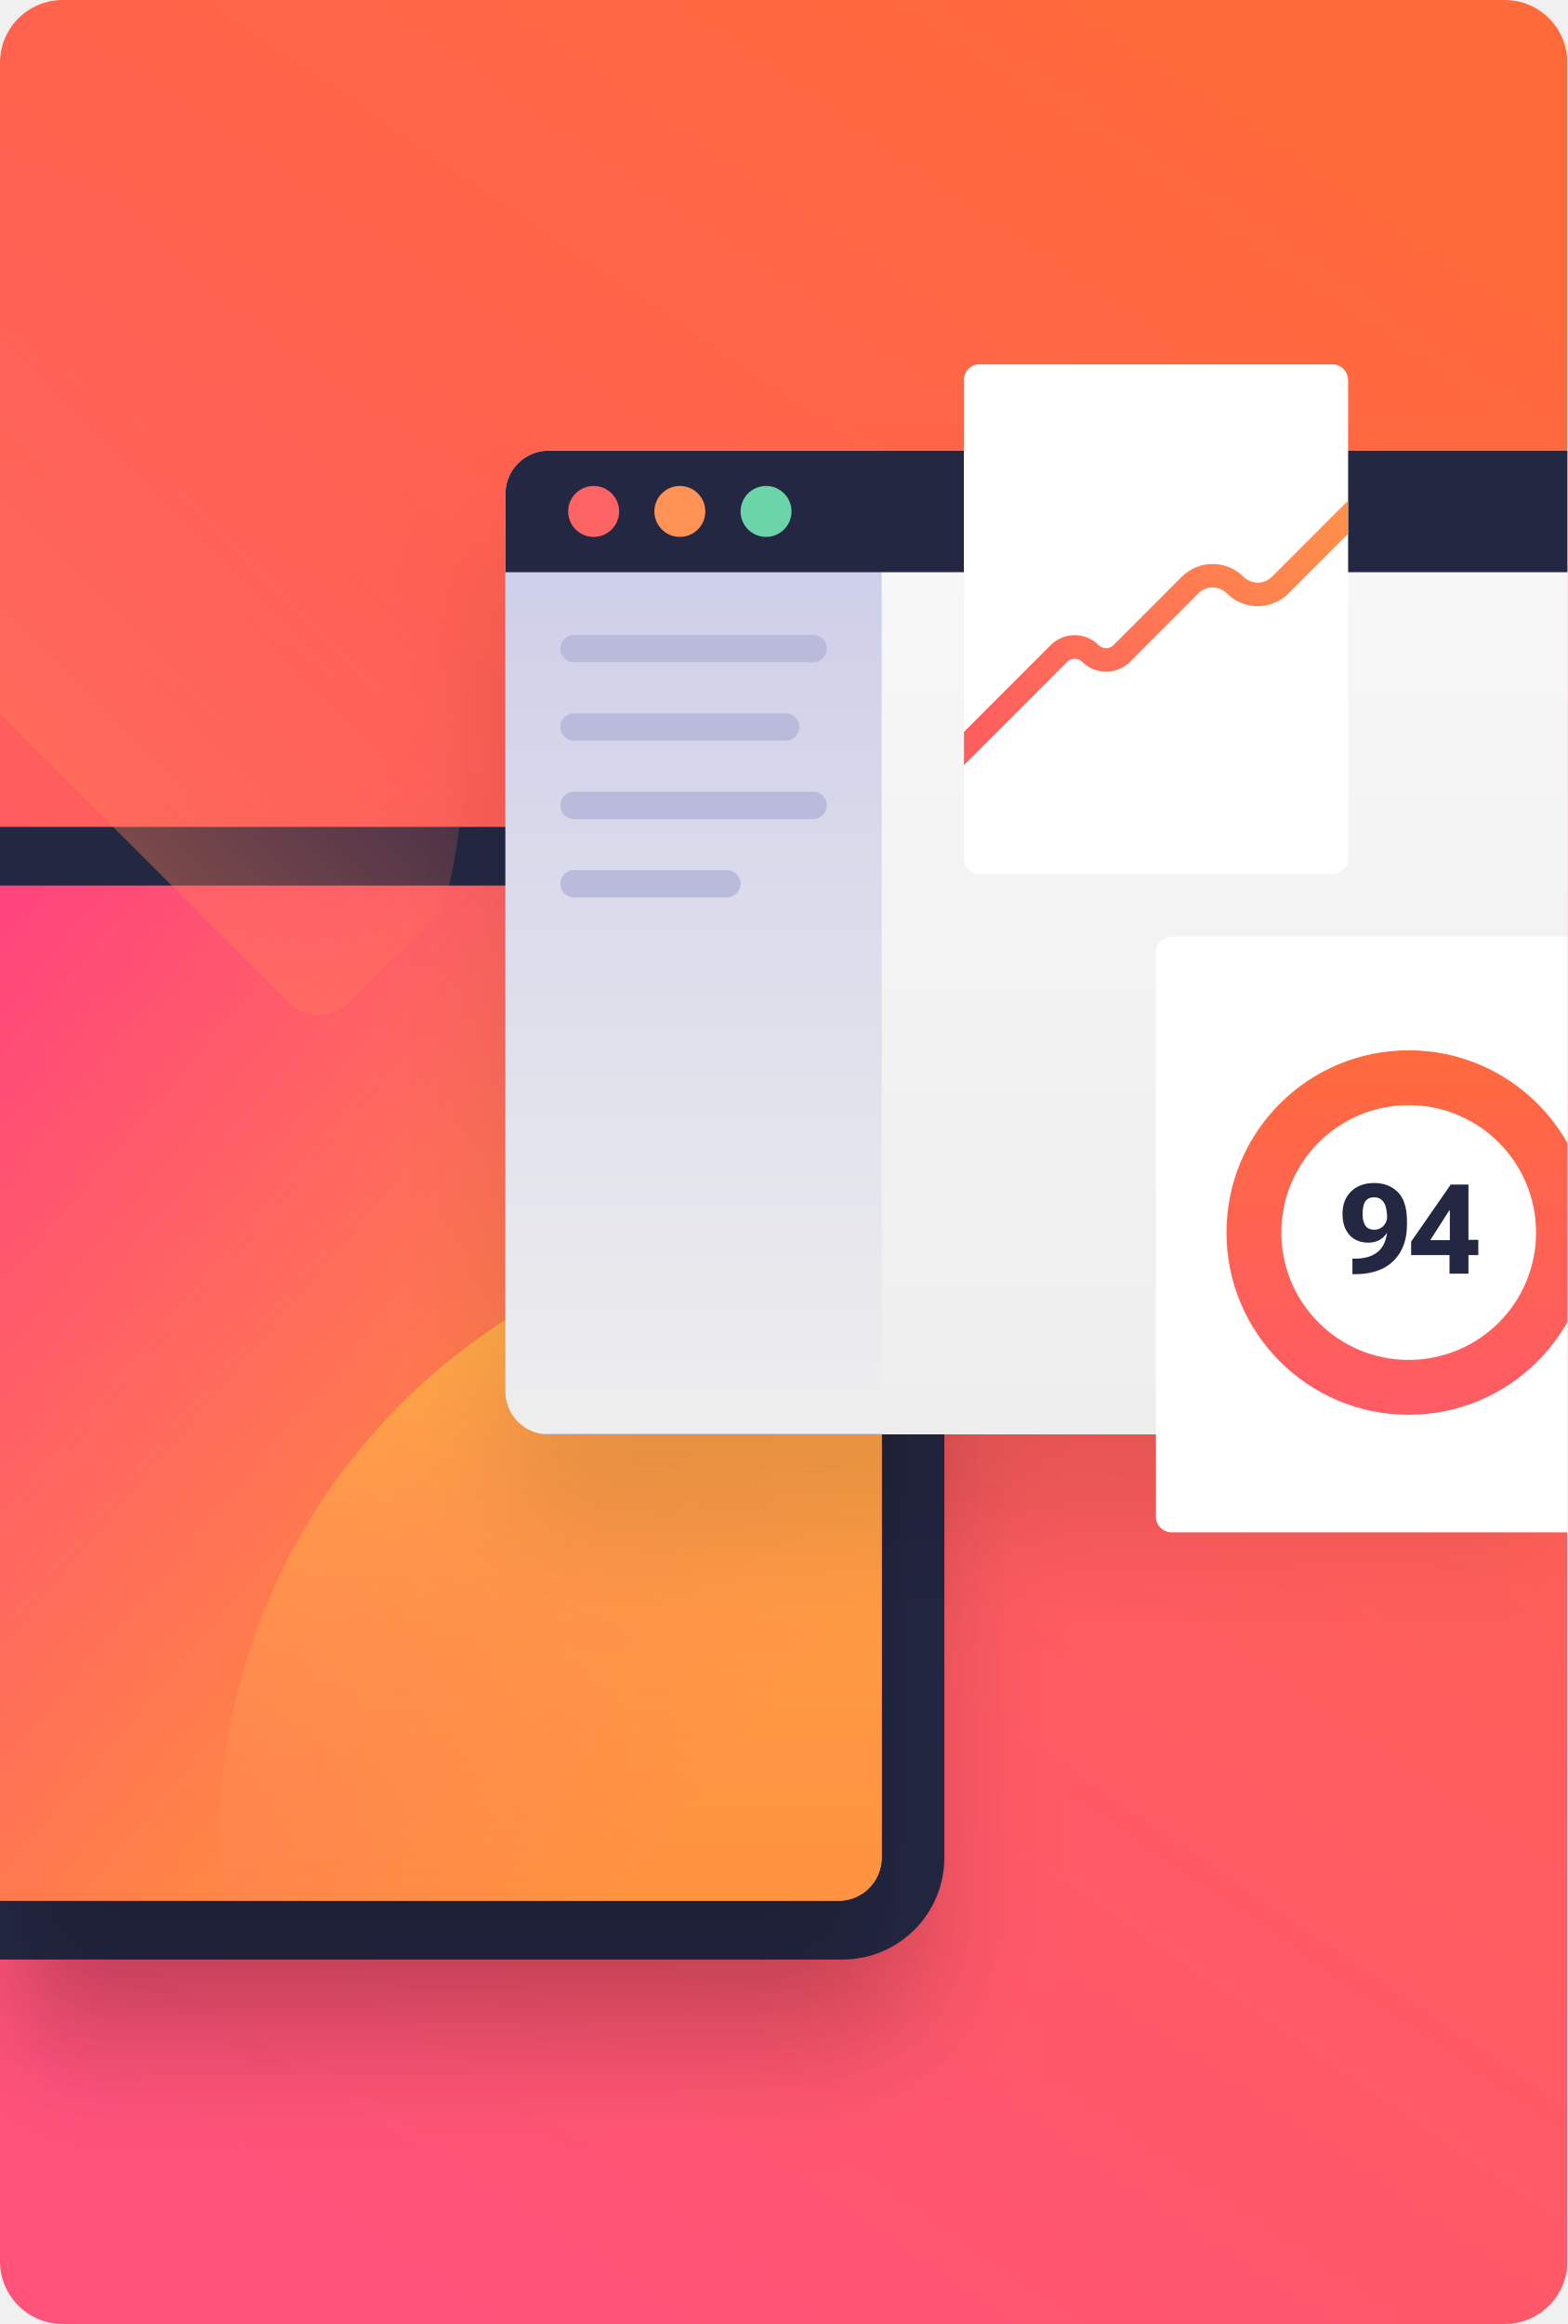
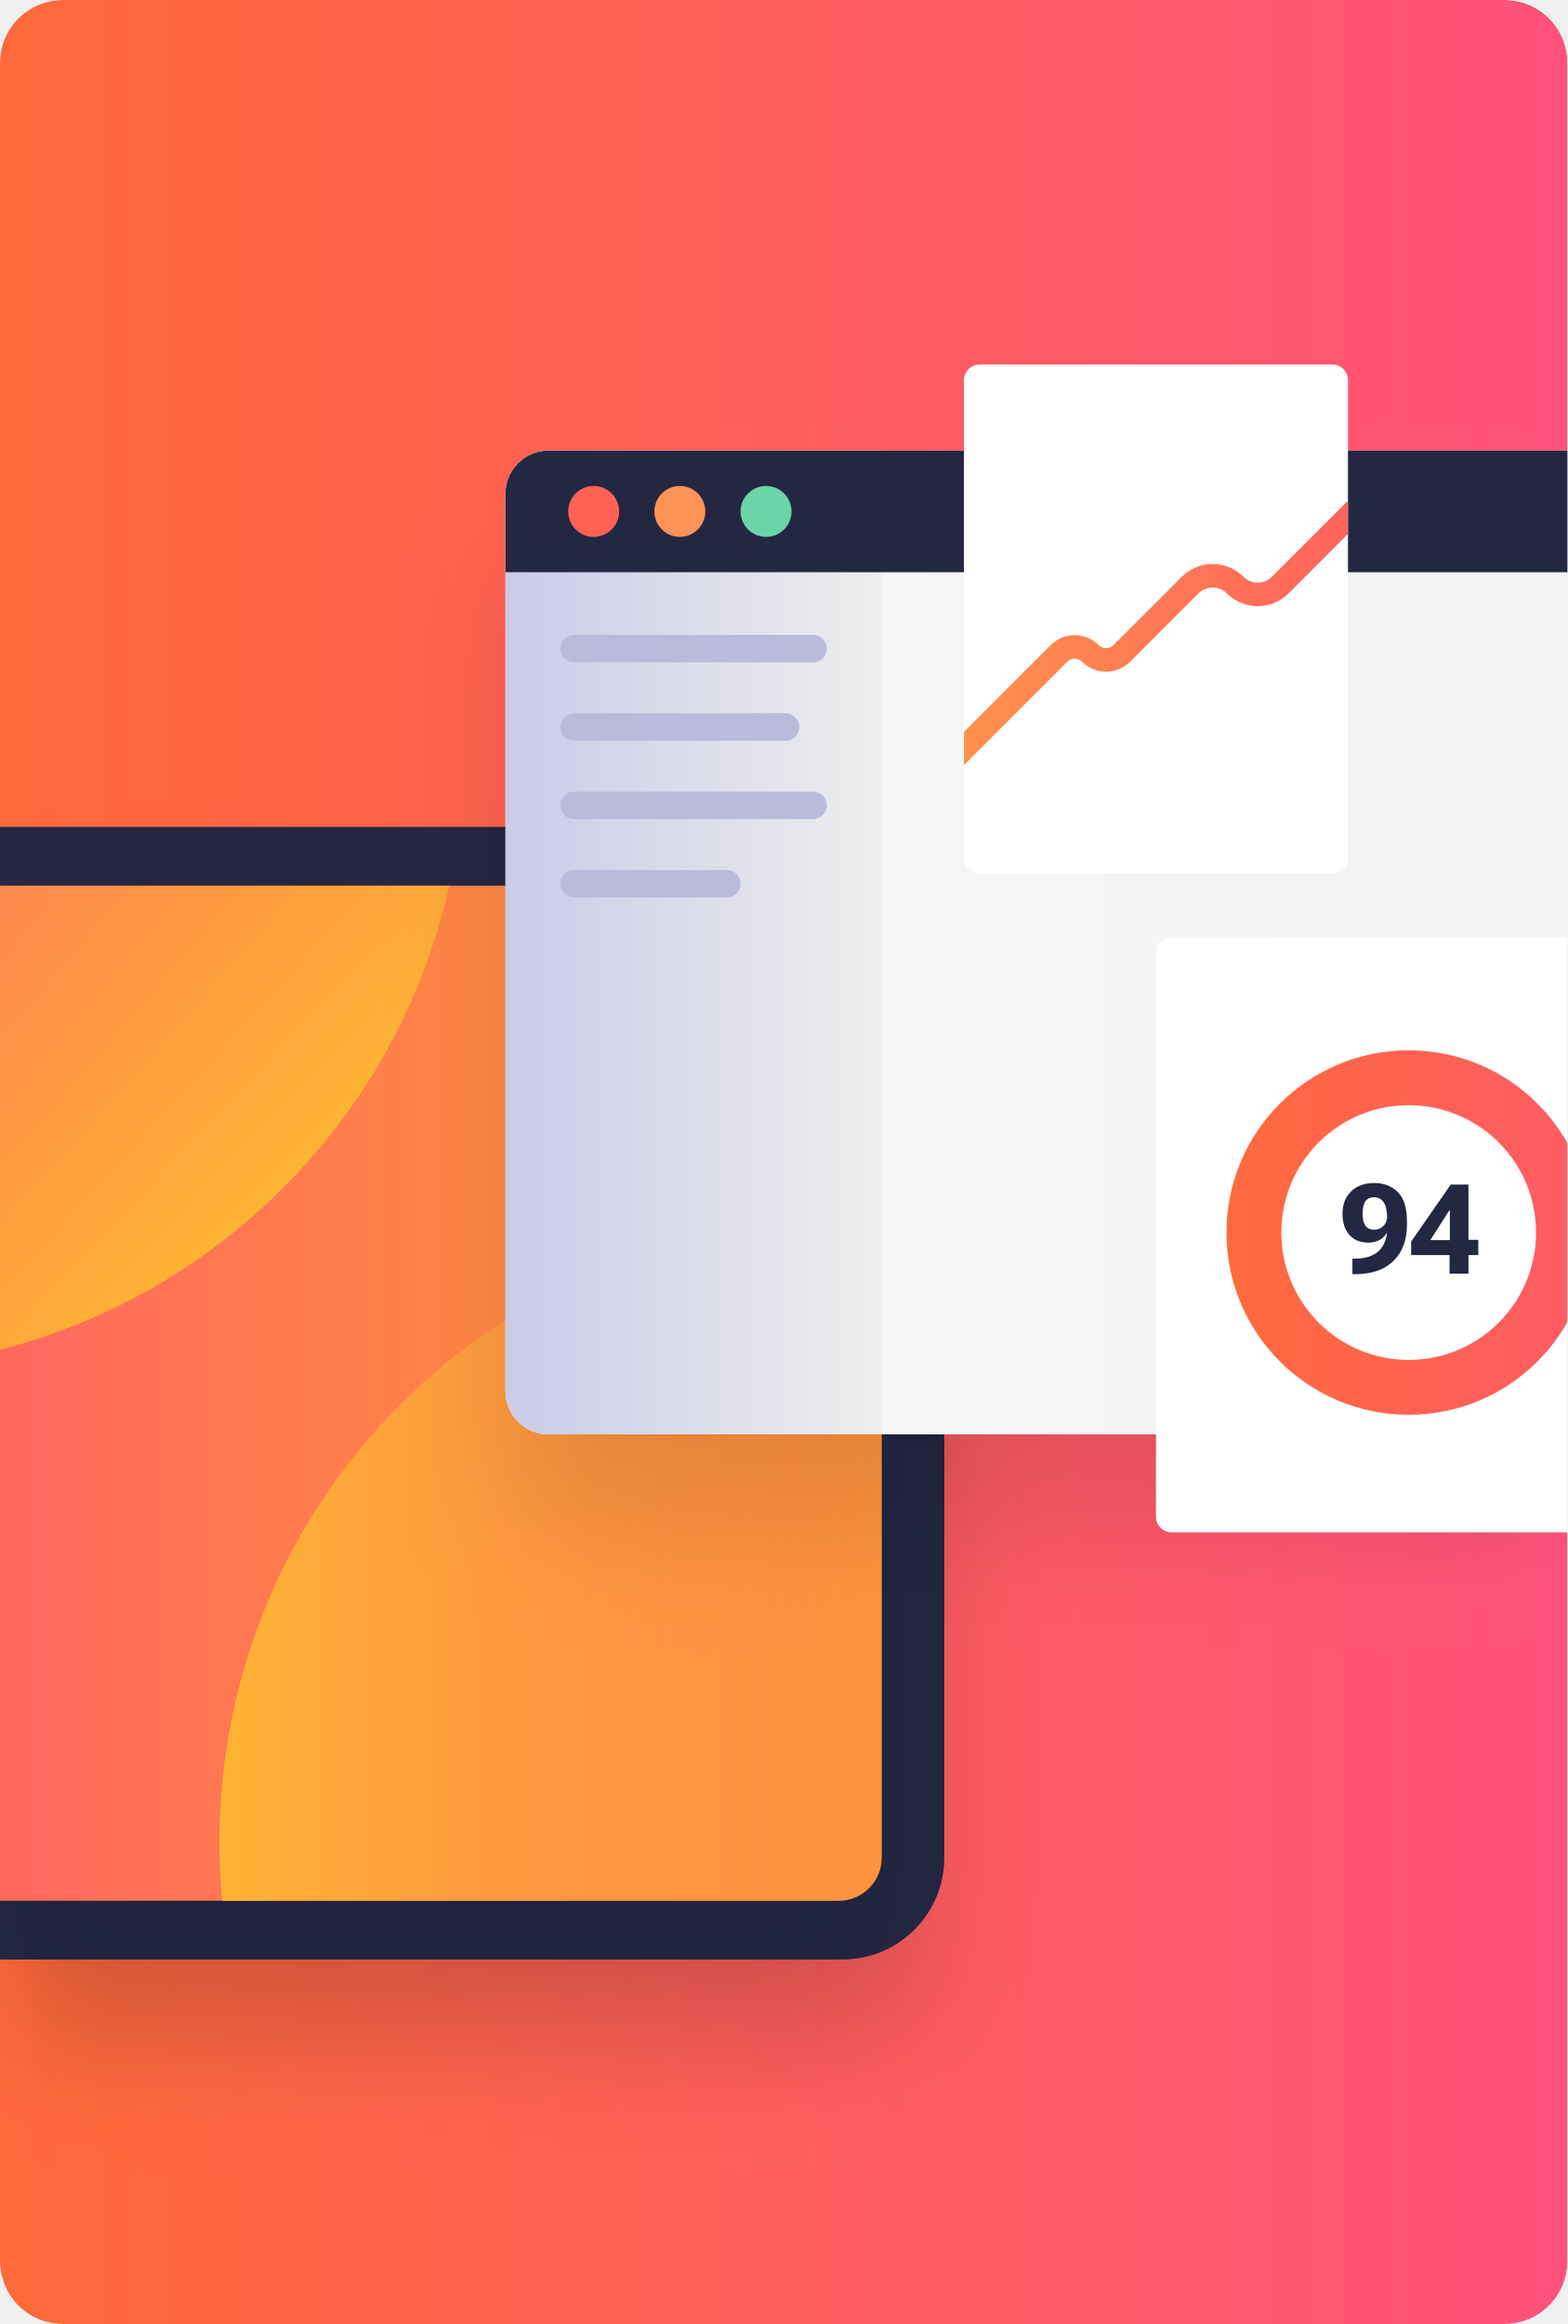
- <svg xmlns="http://www.w3.org/2000/svg" xmlns:xlink="http://www.w3.org/1999/xlink" width="400" height="593" viewBox="0 0 400 593">
+ <svg xmlns="http://www.w3.org/2000/svg" width="400" height="593" viewBox="0 0 400 593" fill="none">
+   <mask id="mask0_2073_1262" style="mask-type:alpha" maskUnits="userSpaceOnUse" x="0" y="0" width="400" height="593">
+     <rect width="400" height="593" rx="16" fill="url(#paint0_linear_2073_1262)" />
+   </mask>
+   <g mask="url(#mask0_2073_1262)">
+     <rect width="400" height="593" rx="16" fill="url(#paint1_linear_2073_1262)" />
+     <g filter="url(#filter0_d_2073_1262)">
+       <path d="M-192 237C-192 222.641 -180.359 211 -166 211H215C229.359 211 241 222.641 241 237V474C241 488.359 229.359 500 215 500H-166C-180.359 500 -192 488.359 -192 474V237Z" fill="#242742" />
+     </g>
+     <g filter="url(#filter1_d_2073_1262)">
+       <path d="M-176 237C-176 230.925 -171.075 226 -165 226H214C220.075 226 225 230.925 225 237V474C225 480.075 220.075 485 214 485H-165C-171.075 485 -176 480.075 -176 474V237Z" fill="url(#paint2_linear_2073_1262)" />
+     </g>
+     <mask id="mask1_2073_1262" style="mask-type:alpha" maskUnits="userSpaceOnUse" x="-176" y="226" width="401" height="259">
+       <path d="M-176 237C-176 230.925 -171.075 226 -165 226H214C220.075 226 225 230.925 225 237V474C225 480.075 220.075 485 214 485H-165C-171.075 485 -176 480.075 -176 474V237Z" fill="url(#paint3_linear_2073_1262)" />
+     </mask>
+     <g mask="url(#mask1_2073_1262)">
+       <circle cx="214" cy="470" r="158" fill="url(#paint4_linear_2073_1262)" />
+       <circle cx="-39.554" cy="191.446" r="158" transform="rotate(-135 -39.5542 191.446)" fill="url(#paint5_linear_2073_1262)" />
+     </g>
+     <g filter="url(#filter2_d_2073_1262)">
+       <path d="M129 126C129 119.925 133.925 115 140 115H551C557.075 115 562 119.925 562 126V355C562 361.075 557.075 366 551 366H140C133.925 366 129 361.075 129 355V126Z" fill="url(#paint6_linear_2073_1262)" />
+     </g>
+     <path d="M129 126C129 119.925 133.925 115 140 115H225V366H140C133.925 366 129 361.075 129 355V126Z" fill="url(#paint7_linear_2073_1262)" />
+     <path d="M143 165.5C143 163.567 144.567 162 146.5 162H207.5C209.433 162 211 163.567 211 165.5C211 167.433 209.433 169 207.5 169H146.5C144.567 169 143 167.433 143 165.5Z" fill="#BABBDB" />
+     <path d="M143 185.5C143 183.567 144.567 182 146.5 182H200.5C202.433 182 204 183.567 204 185.5C204 187.433 202.433 189 200.5 189H146.5C144.567 189 143 187.433 143 185.5Z" fill="#BABBDB" />
+     <path d="M143 205.5C143 203.567 144.567 202 146.5 202H207.5C209.433 202 211 203.567 211 205.5C211 207.433 209.433 209 207.5 209H146.5C144.567 209 143 207.433 143 205.5Z" fill="#BABBDB" />
+     <path d="M143 225.5C143 223.567 144.567 222 146.5 222H185.5C187.433 222 189 223.567 189 225.5C189 227.433 187.433 229 185.5 229H146.5C144.567 229 143 227.433 143 225.5Z" fill="#BABBDB" />
+     <path d="M129 126C129 119.925 133.925 115 140 115H551C557.075 115 562 119.925 562 126V146H129V126Z" fill="#242742" />
+     <circle cx="151.5" cy="130.5" r="6.5" fill="#FF6155" />
+     <circle cx="173.5" cy="130.5" r="6.5" fill="#FF9255" />
+     <circle cx="195.5" cy="130.5" r="6.5" fill="#6BD5A8" />
+     <path d="M246 97C246 94.791 247.791 93 250 93H340C342.209 93 344 94.791 344 97V219C344 221.209 342.209 223 340 223H250C247.791 223 246 221.209 246 219V97Z" fill="white" />
+     <mask id="mask2_2073_1262" style="mask-type:alpha" maskUnits="userSpaceOnUse" x="246" y="93" width="98" height="130">
+       <path d="M246 97C246 94.791 247.791 93 250 93H340C342.209 93 344 94.791 344 97V219C344 221.209 342.209 223 340 223H250C247.791 223 246 221.209 246 219V97Z" fill="white" />
+     </mask>
+     <g mask="url(#mask2_2073_1262)">
+       <path fill-rule="evenodd" clip-rule="evenodd" d="M354.121 121.878C355.293 123.049 355.293 124.949 354.122 126.121L328.847 151.411C324.499 155.762 317.446 155.762 313.098 151.411C311.094 149.406 307.842 149.406 305.838 151.411L288.406 168.853C285.021 172.241 279.53 172.241 276.144 168.853C275.102 167.811 273.412 167.811 272.37 168.853L240.122 201.121C238.951 202.293 237.051 202.293 235.879 201.122C234.707 199.951 234.707 198.051 235.878 196.879L268.126 164.612C271.511 161.224 277.002 161.224 280.388 164.612C281.43 165.655 283.12 165.655 284.162 164.612L301.594 147.17C305.942 142.819 312.994 142.819 317.342 147.17C319.347 149.176 322.598 149.176 324.603 147.17L349.878 121.879C351.049 120.707 352.949 120.707 354.121 121.878Z" fill="url(#paint8_linear_2073_1262)" />
+     </g>
+     <path d="M295 243C295 240.791 296.791 239 299 239H419C421.209 239 423 240.791 423 243V387C423 389.209 421.209 391 419 391H299C296.791 391 295 389.209 295 387V243Z" fill="white" />
+     <path fill-rule="evenodd" clip-rule="evenodd" d="M359.5 347C377.449 347 392 332.449 392 314.5C392 296.551 377.449 282 359.5 282C341.551 282 327 296.551 327 314.5C327 332.449 341.551 347 359.5 347ZM359.5 361C385.181 361 406 340.181 406 314.5C406 288.819 385.181 268 359.5 268C333.819 268 313 288.819 313 314.5C313 340.181 333.819 361 359.5 361Z" fill="url(#paint9_linear_2073_1262)" />
+     <path d="M342.609 309.719C342.609 311.99 343.198 313.786 344.375 315.109C345.552 316.422 347.156 317.078 349.188 317.078C351.073 317.078 352.547 316.406 353.609 315.062C354.682 313.719 355.219 312.042 355.219 310.031H354.047C354.047 311.177 353.729 312.089 353.094 312.766C352.458 313.443 351.667 313.781 350.719 313.781C349.708 313.781 348.958 313.443 348.469 312.766C347.979 312.078 347.734 311.073 347.734 309.75C347.734 308.24 347.979 307.156 348.469 306.5C348.969 305.833 349.708 305.5 350.688 305.5C351.74 305.5 352.557 305.932 353.141 306.797C353.724 307.661 354.016 309.208 354.016 311.438L354.156 312.062C354.156 315.365 353.432 317.708 351.984 319.094C350.536 320.479 348.49 321.167 345.844 321.156H345.141V325.125H345.953C350.203 325.083 353.448 323.932 355.688 321.672C357.938 319.401 359.062 316.344 359.062 312.5V311.688C359.062 308.229 358.286 305.729 356.734 304.188C355.182 302.635 353.177 301.859 350.719 301.859C348.25 301.859 346.281 302.573 344.812 304C343.344 305.427 342.609 307.333 342.609 309.719Z" fill="#242742" />
+     <path d="M369.922 325H374.75V302.25H370.234L360.125 316.812V320.25H377.266V316.359H372.328L371.516 316.438H365.016L369.844 308.875H370V318.469L369.922 319.016V325Z" fill="#242742" />
+   </g>
  <defs>
-     <linearGradient id="b" x1="72.75%" x2="27.25%" y1="0%" y2="100%">
-       <stop offset="0%" stop-color="#FF6A3A" />
-       <stop offset="100%" stop-color="#FF527B" />
+     <filter id="filter0_d_2073_1262" x="-224" y="203" width="497" height="353" filterUnits="userSpaceOnUse" color-interpolation-filters="sRGB">
+       <feFlood flood-opacity="0" result="BackgroundImageFix" />
+       <feColorMatrix in="SourceAlpha" type="matrix" values="0 0 0 0 0 0 0 0 0 0 0 0 0 0 0 0 0 0 127 0" result="hardAlpha" />
+       <feOffset dy="24" />
+       <feGaussianBlur stdDeviation="16" />
+       <feComposite in2="hardAlpha" operator="out" />
+       <feColorMatrix type="matrix" values="0 0 0 0 0 0 0 0 0 0 0 0 0 0 0 0 0 0 0.1 0" />
+       <feBlend mode="normal" in2="BackgroundImageFix" result="effect1_dropShadow_2073_1262" />
+       <feBlend mode="normal" in="SourceGraphic" in2="effect1_dropShadow_2073_1262" result="shape" />
+     </filter>
+     <filter id="filter1_d_2073_1262" x="-208" y="218" width="465" height="323" filterUnits="userSpaceOnUse" color-interpolation-filters="sRGB">
+       <feFlood flood-opacity="0" result="BackgroundImageFix" />
+       <feColorMatrix in="SourceAlpha" type="matrix" values="0 0 0 0 0 0 0 0 0 0 0 0 0 0 0 0 0 0 127 0" result="hardAlpha" />
+       <feOffset dy="24" />
+       <feGaussianBlur stdDeviation="16" />
+       <feComposite in2="hardAlpha" operator="out" />
+       <feColorMatrix type="matrix" values="0 0 0 0 0 0 0 0 0 0 0 0 0 0 0 0 0 0 0.1 0" />
+       <feBlend mode="normal" in2="BackgroundImageFix" result="effect1_dropShadow_2073_1262" />
+       <feBlend mode="normal" in="SourceGraphic" in2="effect1_dropShadow_2073_1262" result="shape" />
+     </filter>
+     <filter id="filter2_d_2073_1262" x="97" y="107" width="497" height="315" filterUnits="userSpaceOnUse" color-interpolation-filters="sRGB">
+       <feFlood flood-opacity="0" result="BackgroundImageFix" />
+       <feColorMatrix in="SourceAlpha" type="matrix" values="0 0 0 0 0 0 0 0 0 0 0 0 0 0 0 0 0 0 127 0" result="hardAlpha" />
+       <feOffset dy="24" />
+       <feGaussianBlur stdDeviation="16" />
+       <feComposite in2="hardAlpha" operator="out" />
+       <feColorMatrix type="matrix" values="0 0 0 0 0 0 0 0 0 0 0 0 0 0 0 0 0 0 0.1 0" />
+       <feBlend mode="normal" in2="BackgroundImageFix" result="effect1_dropShadow_2073_1262" />
+       <feBlend mode="normal" in="SourceGraphic" in2="effect1_dropShadow_2073_1262" result="shape" />
+     </filter>
+     <linearGradient id="paint0_linear_2073_1262" x1="400" y1="-3.21644e-05" x2="-8.15816e-06" y2="593" gradientUnits="userSpaceOnUse">
+       <stop stop-color="#FF6A3A" />
+       <stop offset="1" stop-color="#FF527B" />
    </linearGradient>
-     <linearGradient id="h" x1="22.319%" x2="99.127%" y1="28.497%" y2="70.858%">
-       <stop offset="0%" stop-color="#FF3E83" />
-       <stop offset="100%" stop-color="#FF9F2E" />
+     <linearGradient id="paint1_linear_2073_1262" x1="0" y1="296.5" x2="400" y2="296.5" gradientUnits="userSpaceOnUse">
+       <stop stop-color="#FF6A3A" />
+       <stop offset="1" stop-color="#FF527B" />
    </linearGradient>
-     <linearGradient id="k" x1="50%" x2="50%" y1="0%" y2="100%">
-       <stop offset="0%" stop-color="#FFB443" />
-       <stop offset="100%" stop-color="#FF5B64" stop-opacity="0" />
+     <linearGradient id="paint2_linear_2073_1262" x1="-176" y1="355.5" x2="225" y2="355.5" gradientUnits="userSpaceOnUse">
+       <stop stop-color="#FF3E83" />
+       <stop offset="1" stop-color="#FF9F2E" />
    </linearGradient>
-     <linearGradient id="o" x1="50%" x2="50%" y1="0%" y2="100%">
-       <stop offset="0%" stop-color="#F8F8F8" />
-       <stop offset="100%" stop-color="#EEE" />
+     <linearGradient id="paint3_linear_2073_1262" x1="-86.5" y1="222" x2="221.5" y2="485" gradientUnits="userSpaceOnUse">
+       <stop stop-color="#FF3E83" />
+       <stop offset="1" stop-color="#FF9F2E" />
    </linearGradient>
-     <linearGradient id="p" x1="50%" x2="50%" y1="0%" y2="100%">
-       <stop offset="0%" stop-color="#CACBE8" />
-       <stop offset="100%" stop-color="#EEE" />
-       <stop offset="100%" stop-color="#CACBE8" />
+     <linearGradient id="paint4_linear_2073_1262" x1="56" y1="470" x2="372" y2="470" gradientUnits="userSpaceOnUse">
+       <stop stop-color="#FFB433" />
+       <stop offset="1" stop-color="#FF5B64" stop-opacity="0" />
    </linearGradient>
-     <linearGradient id="r" x1="97.791%" x2="7.729%" y1="26.944%" y2="71.879%">
-       <stop offset="0%" stop-color="#FF9049" />
-       <stop offset="100%" stop-color="#FF5E5E" />
+     <linearGradient id="paint5_linear_2073_1262" x1="-197.554" y1="191.446" x2="118.446" y2="191.446" gradientUnits="userSpaceOnUse">
+       <stop stop-color="#FFB433" />
+       <stop offset="1" stop-color="#FF5B64" stop-opacity="0" />
    </linearGradient>
-     <linearGradient id="t" x1="50%" x2="50%" y1="0%" y2="100%">
-       <stop offset="0%" stop-color="#FF6A3D" />
-       <stop offset="100%" stop-color="#FF5B66" />
+     <linearGradient id="paint6_linear_2073_1262" x1="129" y1="240.5" x2="562" y2="240.5" gradientUnits="userSpaceOnUse">
+       <stop stop-color="#F8F8F8" />
+       <stop offset="1" stop-color="#EEEEEE" />
    </linearGradient>
-     <path id="e" d="M0 26C0 11.64 11.64 0 26 0h381c14.36 0 26 11.64 26 26v237c0 14.36-11.64 26-26 26H26c-14.36 0-26-11.64-26-26V26Z" />
-     <path id="g" d="M0 11C0 4.925 4.925 0 11 0h379c6.075 0 11 4.925 11 11v237c0 6.075-4.925 11-11 11H11c-6.075 0-11-4.925-11-11V11Z" />
-     <path id="i" d="M0 11C0 4.925 4.925 0 11 0h379c6.075 0 11 4.925 11 11v237c0 6.075-4.925 11-11 11H11c-6.075 0-11-4.925-11-11V11Z" />
-     <path id="n" d="M0 11C0 4.925 4.925 0 11 0h411c6.075 0 11 4.925 11 11v229c0 6.075-4.925 11-11 11H11c-6.075 0-11-4.925-11-11V11Z" />
-     <path id="q" d="M0 4a4 4 0 0 1 4-4h90a4 4 0 0 1 4 4v122a4 4 0 0 1-4 4H4a4 4 0 0 1-4-4V4Z" />
-     <filter id="d" width="127.7%" height="141.5%" x="-13.9%" y="-12.5%" filterUnits="objectBoundingBox">
-       <feOffset dy="24" in="SourceAlpha" result="shadowOffsetOuter1" />
-       <feGaussianBlur in="shadowOffsetOuter1" result="shadowBlurOuter1" stdDeviation="16" />
-       <feColorMatrix in="shadowBlurOuter1" values="0 0 0 0 0 0 0 0 0 0 0 0 0 0 0 0 0 0 0.1 0" />
-     </filter>
-     <filter id="f" width="129.9%" height="146.3%" x="-15%" y="-13.9%" filterUnits="objectBoundingBox">
-       <feOffset dy="24" in="SourceAlpha" result="shadowOffsetOuter1" />
-       <feGaussianBlur in="shadowOffsetOuter1" result="shadowBlurOuter1" stdDeviation="16" />
-       <feColorMatrix in="shadowBlurOuter1" values="0 0 0 0 0 0 0 0 0 0 0 0 0 0 0 0 0 0 0.1 0" />
-     </filter>
-     <filter id="j" width="129.9%" height="146.3%" x="-15%" y="-13.9%" filterUnits="objectBoundingBox">
-       <feOffset dy="24" in="SourceAlpha" result="shadowOffsetOuter1" />
-       <feGaussianBlur in="shadowOffsetOuter1" result="shadowBlurOuter1" stdDeviation="16" />
-       <feColorMatrix in="shadowBlurOuter1" values="0 0 0 0 0 0 0 0 0 0 0 0 0 0 0 0 0 0 0.1 0" />
-     </filter>
-     <filter id="m" width="127.7%" height="147.8%" x="-13.9%" y="-14.3%" filterUnits="objectBoundingBox">
-       <feOffset dy="24" in="SourceAlpha" result="shadowOffsetOuter1" />
-       <feGaussianBlur in="shadowOffsetOuter1" result="shadowBlurOuter1" stdDeviation="16" />
-       <feColorMatrix in="shadowBlurOuter1" values="0 0 0 0 0 0 0 0 0 0 0 0 0 0 0 0 0 0 0.1 0" />
-     </filter>
-     <rect id="a" width="400" height="593" x="0" y="0" rx="16" />
+     <linearGradient id="paint7_linear_2073_1262" x1="129" y1="240.5" x2="225" y2="240.5" gradientUnits="userSpaceOnUse">
+       <stop stop-color="#CACBE8" />
+       <stop offset="1" stop-color="#EEEEEE" />
+     </linearGradient>
+     <linearGradient id="paint8_linear_2073_1262" x1="235" y1="161.5" x2="355" y2="161.5" gradientUnits="userSpaceOnUse">
+       <stop stop-color="#FF9649" />
+       <stop offset="1" stop-color="#FF5E5E" />
+     </linearGradient>
+     <linearGradient id="paint9_linear_2073_1262" x1="313" y1="314.5" x2="406" y2="314.5" gradientUnits="userSpaceOnUse">
+       <stop stop-color="#FF6A3D" />
+       <stop offset="1" stop-color="#FF5B66" />
+     </linearGradient>
  </defs>
-   <g fill="none" fill-rule="evenodd">
-     <mask id="c" fill="#fff">
-       <use xlink:href="#a" />
-     </mask>
-     <rect width="400" height="593" rx="16" />
-     <path fill="url(#b)" fill-rule="nonzero" d="M0 0h400v593H0z" mask="url(#c)" />
-     <g mask="url(#c)">
-       <g fill-rule="nonzero" transform="translate(-192 211)">
-         <use xlink:href="#e" fill="#000" filter="url(#d)" />
-         <use xlink:href="#e" fill="#242742" />
-       </g>
-       <g transform="translate(-176 226)">
-         <g fill-rule="nonzero">
-           <use xlink:href="#g" fill="#000" filter="url(#f)" />
-           <use xlink:href="#g" fill="url(#h)" />
-         </g>
-         <mask id="l" fill="#fff">
-           <use xlink:href="#i" />
-         </mask>
-         <g fill-rule="nonzero">
-           <use xlink:href="#i" fill="#000" filter="url(#j)" />
-           <use xlink:href="#i" fill="url(#h)" />
-         </g>
-         <circle cx="390" cy="244" r="158" fill="url(#k)" fill-rule="nonzero" mask="url(#l)" />
-         <circle cx="136.446" cy="-34.554" r="158" fill="url(#k)" fill-rule="nonzero" mask="url(#l)" transform="rotate(-135 136.446 -34.554)" />
-       </g>
-       <g fill-rule="nonzero" transform="translate(129 115)">
-         <use xlink:href="#n" fill="#000" filter="url(#m)" />
-         <use xlink:href="#n" fill="url(#o)" />
-         <path fill="url(#p)" d="M0 11C0 4.925 4.925 0 11 0h85v251H11c-6.075 0-11-4.925-11-11V11Z" />
-         <path fill="#BABBDB" d="M14 50.5a3.5 3.5 0 0 1 3.5-3.5h61a3.5 3.5 0 0 1 0 7h-61a3.5 3.5 0 0 1-3.5-3.5Zm0 20a3.5 3.5 0 0 1 3.5-3.5h54a3.5 3.5 0 0 1 0 7h-54a3.5 3.5 0 0 1-3.5-3.5Zm0 20a3.5 3.5 0 0 1 3.5-3.5h61a3.5 3.5 0 0 1 0 7h-61a3.5 3.5 0 0 1-3.5-3.5Zm0 20a3.5 3.5 0 0 1 3.5-3.5h39a3.5 3.5 0 1 1 0 7h-39a3.5 3.5 0 0 1-3.5-3.5Z" />
-         <path fill="#242742" d="M0 11C0 4.925 4.925 0 11 0h411c6.075 0 11 4.925 11 11v20H0V11Z" />
-         <g transform="translate(16 9)">
-           <circle cx="6.5" cy="6.5" r="6.5" fill="#FF6464" />
-           <circle cx="28.5" cy="6.5" r="6.5" fill="#FF9255" />
-           <circle cx="50.5" cy="6.5" r="6.5" fill="#6BD4A8" />
-         </g>
-       </g>
-       <g transform="translate(246 93)">
-         <path fill="#FFF" fill-rule="nonzero" d="M0 4a4 4 0 0 1 4-4h90a4 4 0 0 1 4 4v122a4 4 0 0 1-4 4H4a4 4 0 0 1-4-4V4Z" />
-         <mask id="s" fill="#fff">
-           <use xlink:href="#q" />
-         </mask>
-         <use xlink:href="#q" fill="#FFF" fill-rule="nonzero" />
-         <path fill="url(#r)" fill-rule="nonzero" d="M108.12 28.878a3 3 0 0 1 .002 4.243L82.847 58.41c-4.348 4.351-11.4 4.351-15.749 0a5.132 5.132 0 0 0-7.26 0L42.406 75.853a8.668 8.668 0 0 1-12.262 0 2.668 2.668 0 0 0-3.774 0l-32.248 32.268a3 3 0 1 1-4.244-4.242l32.248-32.267a8.668 8.668 0 0 1 12.262 0 2.668 2.668 0 0 0 3.774 0L55.594 54.17c4.348-4.35 11.4-4.35 15.748 0a5.132 5.132 0 0 0 7.26 0l25.276-25.29a3 3 0 0 1 4.243-.002Z" mask="url(#s)" />
-         <path fill="#FFF" fill-rule="nonzero" d="M49 150a4 4 0 0 1 4-4h120a4 4 0 0 1 4 4v144a4 4 0 0 1-4 4H53a4 4 0 0 1-4-4V150Z" />
-         <path fill="url(#t)" d="M46.5 79C64.45 79 79 64.45 79 46.5S64.45 14 46.5 14 14 28.55 14 46.5 28.55 79 46.5 79Zm0 14C72.181 93 93 72.181 93 46.5S72.181 0 46.5 0 0 20.819 0 46.5 20.819 93 46.5 93Z" transform="translate(67 175)" />
-         <path fill="#242742" fill-rule="nonzero" d="M96.61 216.72c0 2.27.589 4.067 1.766 5.39 1.177 1.313 2.78 1.969 4.812 1.969 1.886 0 3.36-.672 4.422-2.016 1.073-1.344 1.61-3.02 1.61-5.031h-1.172c0 1.146-.318 2.057-.954 2.734-.635.677-1.427 1.016-2.375 1.016-1.01 0-1.76-.339-2.25-1.016-.49-.687-.734-1.692-.734-3.015 0-1.51.245-2.594.734-3.25.5-.667 1.24-1 2.22-1 1.051 0 1.869.432 2.452 1.297.584.864.875 2.411.875 4.64l.14.625c0 3.302-.723 5.646-2.171 7.031-1.448 1.386-3.495 2.073-6.14 2.063h-.704v3.969h.813c4.25-.042 7.495-1.193 9.734-3.453 2.25-2.271 3.375-5.329 3.375-9.172v-.813c0-3.458-.776-5.958-2.328-7.5-1.552-1.552-3.557-2.328-6.016-2.328-2.468 0-4.437.714-5.906 2.14-1.469 1.428-2.203 3.334-2.203 5.72ZM123.923 232h4.828v-22.75h-4.516l-10.11 14.563v3.438h17.141v-3.891h-4.937l-.813.078h-6.5l4.828-7.562h.157v9.593l-.079.547v5.985Z" />
-       </g>
-     </g>
-   </g>
</svg>
